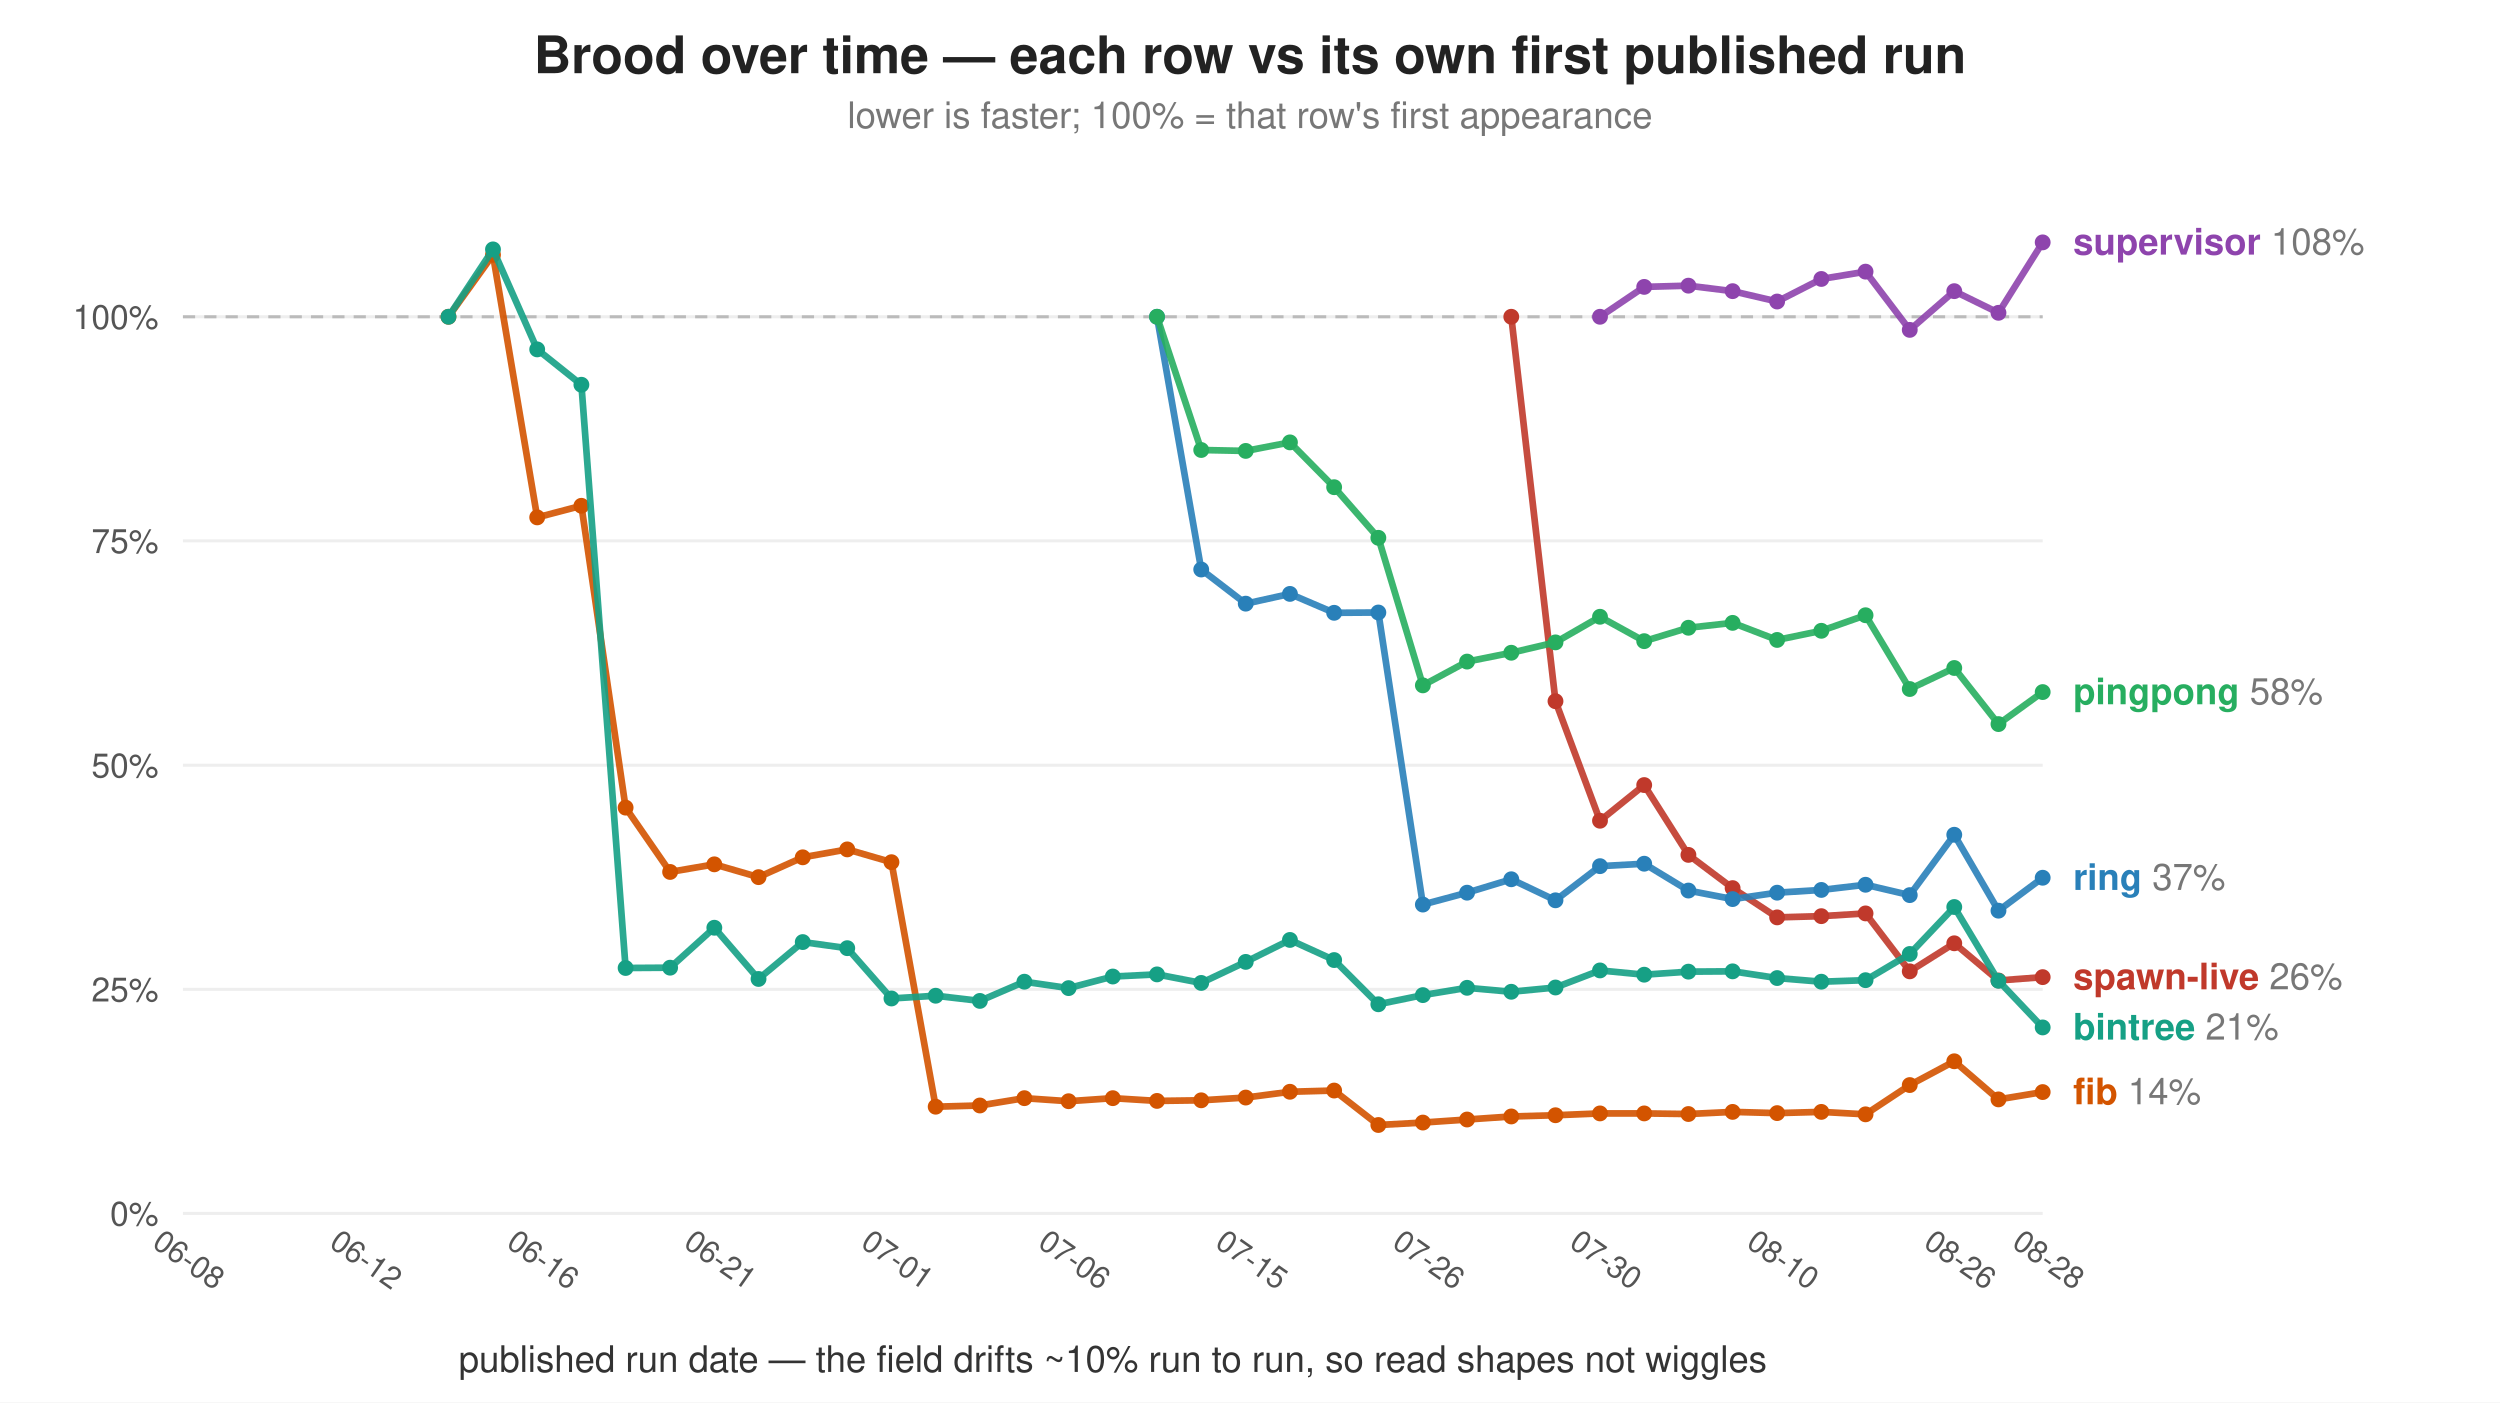
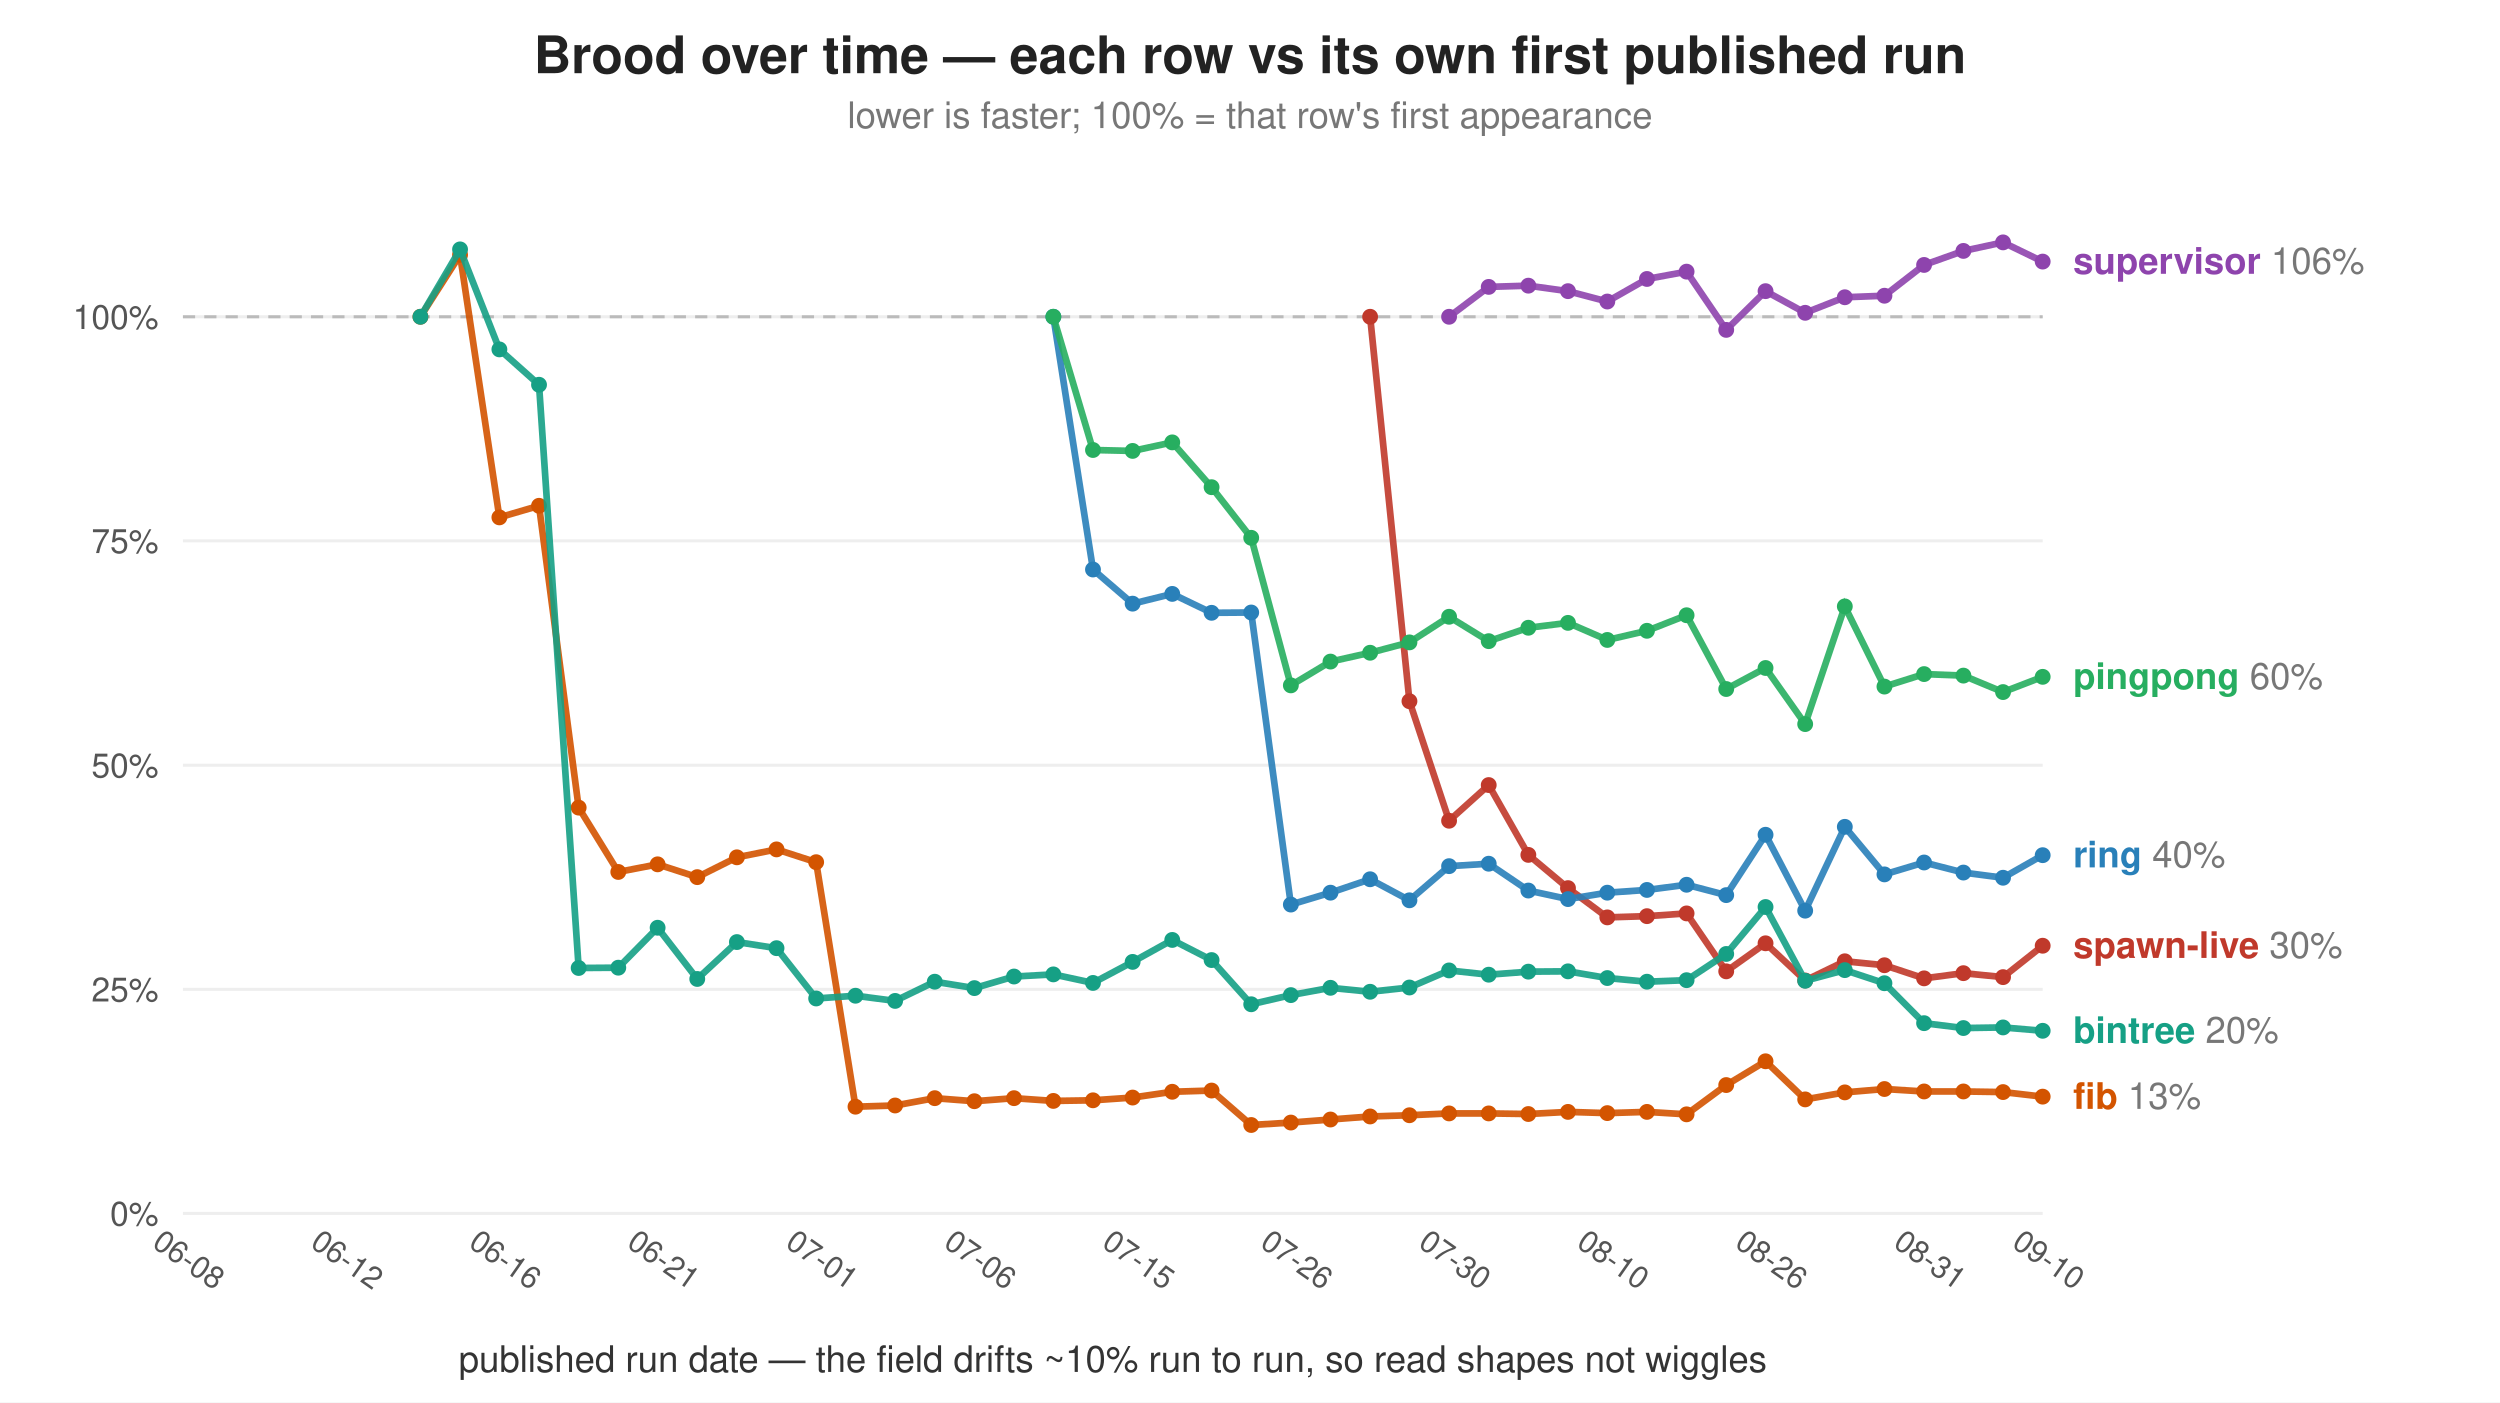
<svg xmlns="http://www.w3.org/2000/svg" width="820" height="460" viewBox="0 0 820 460" font-family="system-ui,Segoe UI,Helvetica,Arial,sans-serif">
  <rect width="820" height="460" fill="#ffffff" />
  <text x="410.0" y="24" text-anchor="middle" font-size="17" font-weight="700" fill="#222">Brood over time — each row vs its own first published run</text>
  <text x="410.0" y="42" text-anchor="middle" font-size="12" fill="#777">lower is faster; 100% = that row's first appearance</text>
  <line x1="60" y1="398.0" x2="670" y2="398.0" stroke="#eee" />
  <text x="52" y="402.0" text-anchor="end" font-size="11" fill="#555">0%</text>
  <line x1="60" y1="324.5" x2="670" y2="324.5" stroke="#eee" />
  <text x="52" y="328.5" text-anchor="end" font-size="11" fill="#555">25%</text>
  <line x1="60" y1="251.0" x2="670" y2="251.0" stroke="#eee" />
  <text x="52" y="255.0" text-anchor="end" font-size="11" fill="#555">50%</text>
  <line x1="60" y1="177.4" x2="670" y2="177.4" stroke="#eee" />
  <text x="52" y="181.4" text-anchor="end" font-size="11" fill="#555">75%</text>
  <line x1="60" y1="103.9" x2="670" y2="103.9" stroke="#eee" />
  <text x="52" y="107.9" text-anchor="end" font-size="11" fill="#555">100%</text>
  <line x1="60" y1="103.9" x2="670" y2="103.9" stroke="#bbb" stroke-dasharray="4,3" />
  <text x="60.0" y="416" text-anchor="middle" font-size="10" fill="#555" transform="rotate(35 60.0 416)">06-08</text>
-   <text x="118.1" y="416" text-anchor="middle" font-size="10" fill="#555" transform="rotate(35 118.1 416)">06-12</text>
-   <text x="176.2" y="416" text-anchor="middle" font-size="10" fill="#555" transform="rotate(35 176.2 416)">06-16</text>
-   <text x="234.3" y="416" text-anchor="middle" font-size="10" fill="#555" transform="rotate(35 234.3 416)">06-21</text>
-   <text x="292.4" y="416" text-anchor="middle" font-size="10" fill="#555" transform="rotate(35 292.4 416)">07-01</text>
-   <text x="350.5" y="416" text-anchor="middle" font-size="10" fill="#555" transform="rotate(35 350.5 416)">07-06</text>
-   <text x="408.6" y="416" text-anchor="middle" font-size="10" fill="#555" transform="rotate(35 408.6 416)">07-15</text>
-   <text x="466.7" y="416" text-anchor="middle" font-size="10" fill="#555" transform="rotate(35 466.7 416)">07-26</text>
-   <text x="524.8" y="416" text-anchor="middle" font-size="10" fill="#555" transform="rotate(35 524.8 416)">07-30</text>
-   <text x="582.9" y="416" text-anchor="middle" font-size="10" fill="#555" transform="rotate(35 582.9 416)">08-10</text>
-   <text x="641.0" y="416" text-anchor="middle" font-size="10" fill="#555" transform="rotate(35 641.0 416)">08-26</text>
-   <text x="670.0" y="416" text-anchor="middle" font-size="10" fill="#555" transform="rotate(35 670.0 416)">08-28</text>
-   <polyline fill="none" stroke="#c0392b" stroke-width="2.2" stroke-opacity="0.9" points="495.7,103.9 510.2,230.0 524.8,269.2 539.3,257.5 553.8,280.4 568.3,291.3 582.9,300.9 597.4,300.5 611.9,299.6 626.4,318.6 641.0,309.4 655.5,321.6 670.0,320.5" />
-   <circle cx="495.7" cy="103.9" r="2.6" fill="#c0392b" />
-   <circle cx="510.2" cy="230.0" r="2.6" fill="#c0392b" />
-   <circle cx="524.8" cy="269.2" r="2.6" fill="#c0392b" />
-   <circle cx="539.3" cy="257.5" r="2.6" fill="#c0392b" />
-   <circle cx="553.8" cy="280.4" r="2.6" fill="#c0392b" />
-   <circle cx="568.3" cy="291.3" r="2.6" fill="#c0392b" />
-   <circle cx="582.9" cy="300.9" r="2.6" fill="#c0392b" />
-   <circle cx="597.4" cy="300.5" r="2.6" fill="#c0392b" />
-   <circle cx="611.9" cy="299.6" r="2.6" fill="#c0392b" />
-   <circle cx="626.4" cy="318.6" r="2.6" fill="#c0392b" />
-   <circle cx="641.0" cy="309.4" r="2.6" fill="#c0392b" />
-   <circle cx="655.5" cy="321.6" r="2.6" fill="#c0392b" />
-   <circle cx="670.0" cy="320.5" r="2.6" fill="#c0392b" />
-   <polyline fill="none" stroke="#8e44ad" stroke-width="2.2" stroke-opacity="0.9" points="524.8,103.9 539.3,94.1 553.8,93.7 568.3,95.5 582.9,98.9 597.4,91.5 611.9,89.1 626.4,108.2 641.0,95.5 655.5,102.6 670.0,79.5" />
-   <circle cx="524.8" cy="103.9" r="2.6" fill="#8e44ad" />
-   <circle cx="539.3" cy="94.1" r="2.6" fill="#8e44ad" />
-   <circle cx="553.8" cy="93.7" r="2.6" fill="#8e44ad" />
-   <circle cx="568.3" cy="95.5" r="2.6" fill="#8e44ad" />
-   <circle cx="582.9" cy="98.9" r="2.6" fill="#8e44ad" />
-   <circle cx="597.4" cy="91.5" r="2.6" fill="#8e44ad" />
-   <circle cx="611.9" cy="89.1" r="2.6" fill="#8e44ad" />
-   <circle cx="626.4" cy="108.2" r="2.6" fill="#8e44ad" />
-   <circle cx="641.0" cy="95.5" r="2.6" fill="#8e44ad" />
-   <circle cx="655.5" cy="102.6" r="2.6" fill="#8e44ad" />
-   <circle cx="670.0" cy="79.5" r="2.6" fill="#8e44ad" />
-   <polyline fill="none" stroke="#2980b9" stroke-width="2.2" stroke-opacity="0.9" points="379.5,103.9 394.0,186.8 408.6,198.0 423.1,194.8 437.6,201.0 452.1,200.9 466.7,296.7 481.2,292.8 495.7,288.4 510.2,295.3 524.8,284.1 539.3,283.3 553.8,292.1 568.3,294.9 582.9,292.8 597.4,291.9 611.9,290.2 626.4,293.6 641.0,273.8 655.5,298.7 670.0,287.9" />
-   <circle cx="379.5" cy="103.9" r="2.6" fill="#2980b9" />
-   <circle cx="394.0" cy="186.8" r="2.6" fill="#2980b9" />
-   <circle cx="408.6" cy="198.0" r="2.6" fill="#2980b9" />
-   <circle cx="423.1" cy="194.8" r="2.6" fill="#2980b9" />
-   <circle cx="437.6" cy="201.0" r="2.6" fill="#2980b9" />
-   <circle cx="452.1" cy="200.9" r="2.6" fill="#2980b9" />
-   <circle cx="466.7" cy="296.7" r="2.6" fill="#2980b9" />
-   <circle cx="481.2" cy="292.8" r="2.6" fill="#2980b9" />
-   <circle cx="495.7" cy="288.4" r="2.6" fill="#2980b9" />
-   <circle cx="510.2" cy="295.3" r="2.6" fill="#2980b9" />
-   <circle cx="524.8" cy="284.1" r="2.6" fill="#2980b9" />
-   <circle cx="539.3" cy="283.3" r="2.6" fill="#2980b9" />
-   <circle cx="553.8" cy="292.1" r="2.6" fill="#2980b9" />
-   <circle cx="568.3" cy="294.9" r="2.6" fill="#2980b9" />
-   <circle cx="582.9" cy="292.8" r="2.6" fill="#2980b9" />
-   <circle cx="597.4" cy="291.9" r="2.6" fill="#2980b9" />
-   <circle cx="611.9" cy="290.2" r="2.6" fill="#2980b9" />
-   <circle cx="626.4" cy="293.6" r="2.6" fill="#2980b9" />
-   <circle cx="641.0" cy="273.8" r="2.6" fill="#2980b9" />
-   <circle cx="655.5" cy="298.7" r="2.6" fill="#2980b9" />
-   <circle cx="670.0" cy="287.9" r="2.6" fill="#2980b9" />
-   <polyline fill="none" stroke="#27ae60" stroke-width="2.2" stroke-opacity="0.9" points="379.5,103.9 394.0,147.6 408.6,147.9 423.1,145.1 437.6,159.8 452.1,176.4 466.7,224.8 481.2,217.0 495.7,214.1 510.2,210.7 524.8,202.3 539.3,210.3 553.8,205.9 568.3,204.3 582.9,209.9 597.4,206.9 611.9,201.8 626.4,226.0 641.0,219.1 655.5,237.5 670.0,227.0" />
-   <circle cx="379.5" cy="103.9" r="2.6" fill="#27ae60" />
-   <circle cx="394.0" cy="147.6" r="2.6" fill="#27ae60" />
-   <circle cx="408.6" cy="147.9" r="2.6" fill="#27ae60" />
-   <circle cx="423.1" cy="145.1" r="2.6" fill="#27ae60" />
-   <circle cx="437.6" cy="159.8" r="2.6" fill="#27ae60" />
-   <circle cx="452.1" cy="176.4" r="2.6" fill="#27ae60" />
-   <circle cx="466.7" cy="224.8" r="2.6" fill="#27ae60" />
-   <circle cx="481.2" cy="217.0" r="2.6" fill="#27ae60" />
-   <circle cx="495.7" cy="214.1" r="2.6" fill="#27ae60" />
-   <circle cx="510.2" cy="210.7" r="2.6" fill="#27ae60" />
-   <circle cx="524.8" cy="202.3" r="2.6" fill="#27ae60" />
-   <circle cx="539.3" cy="210.3" r="2.6" fill="#27ae60" />
-   <circle cx="553.8" cy="205.9" r="2.6" fill="#27ae60" />
-   <circle cx="568.3" cy="204.3" r="2.6" fill="#27ae60" />
-   <circle cx="582.9" cy="209.9" r="2.6" fill="#27ae60" />
-   <circle cx="597.4" cy="206.9" r="2.6" fill="#27ae60" />
-   <circle cx="611.9" cy="201.8" r="2.6" fill="#27ae60" />
-   <circle cx="626.4" cy="226.0" r="2.6" fill="#27ae60" />
-   <circle cx="641.0" cy="219.1" r="2.6" fill="#27ae60" />
-   <circle cx="655.5" cy="237.5" r="2.6" fill="#27ae60" />
-   <circle cx="670.0" cy="227.0" r="2.6" fill="#27ae60" />
-   <polyline fill="none" stroke="#d35400" stroke-width="2.2" stroke-opacity="0.9" points="147.1,103.9 161.7,83.6 176.2,169.7 190.7,165.9 205.2,264.9 219.8,286.0 234.3,283.5 248.8,287.7 263.3,281.2 277.9,278.6 292.4,282.8 306.9,363.0 321.4,362.6 336.0,360.2 350.5,361.2 365.0,360.2 379.5,361.1 394.0,360.9 408.6,360.0 423.1,358.1 437.6,357.7 452.1,369.0 466.7,368.2 481.2,367.2 495.7,366.2 510.2,365.8 524.8,365.2 539.3,365.2 553.8,365.4 568.3,364.7 582.9,365.1 597.4,364.7 611.9,365.5 626.4,355.9 641.0,348.1 655.5,360.6 670.0,358.2" />
-   <circle cx="147.1" cy="103.9" r="2.6" fill="#d35400" />
-   <circle cx="161.7" cy="83.6" r="2.6" fill="#d35400" />
-   <circle cx="176.2" cy="169.7" r="2.6" fill="#d35400" />
-   <circle cx="190.7" cy="165.9" r="2.6" fill="#d35400" />
-   <circle cx="205.2" cy="264.9" r="2.6" fill="#d35400" />
-   <circle cx="219.8" cy="286.0" r="2.6" fill="#d35400" />
-   <circle cx="234.3" cy="283.5" r="2.6" fill="#d35400" />
-   <circle cx="248.8" cy="287.7" r="2.6" fill="#d35400" />
-   <circle cx="263.3" cy="281.2" r="2.6" fill="#d35400" />
-   <circle cx="277.9" cy="278.6" r="2.6" fill="#d35400" />
-   <circle cx="292.4" cy="282.8" r="2.6" fill="#d35400" />
-   <circle cx="306.9" cy="363.0" r="2.6" fill="#d35400" />
-   <circle cx="321.4" cy="362.6" r="2.6" fill="#d35400" />
-   <circle cx="336.0" cy="360.2" r="2.6" fill="#d35400" />
-   <circle cx="350.5" cy="361.2" r="2.6" fill="#d35400" />
-   <circle cx="365.0" cy="360.2" r="2.6" fill="#d35400" />
-   <circle cx="379.5" cy="361.1" r="2.6" fill="#d35400" />
-   <circle cx="394.0" cy="360.9" r="2.6" fill="#d35400" />
-   <circle cx="408.6" cy="360.0" r="2.6" fill="#d35400" />
-   <circle cx="423.1" cy="358.1" r="2.6" fill="#d35400" />
-   <circle cx="437.6" cy="357.7" r="2.6" fill="#d35400" />
-   <circle cx="452.1" cy="369.0" r="2.6" fill="#d35400" />
-   <circle cx="466.7" cy="368.2" r="2.6" fill="#d35400" />
-   <circle cx="481.2" cy="367.2" r="2.6" fill="#d35400" />
-   <circle cx="495.7" cy="366.2" r="2.6" fill="#d35400" />
-   <circle cx="510.2" cy="365.8" r="2.6" fill="#d35400" />
-   <circle cx="524.8" cy="365.2" r="2.6" fill="#d35400" />
-   <circle cx="539.3" cy="365.2" r="2.6" fill="#d35400" />
-   <circle cx="553.8" cy="365.4" r="2.6" fill="#d35400" />
-   <circle cx="568.3" cy="364.7" r="2.6" fill="#d35400" />
-   <circle cx="582.9" cy="365.1" r="2.6" fill="#d35400" />
-   <circle cx="597.4" cy="364.7" r="2.6" fill="#d35400" />
-   <circle cx="611.9" cy="365.5" r="2.6" fill="#d35400" />
-   <circle cx="626.4" cy="355.9" r="2.6" fill="#d35400" />
-   <circle cx="641.0" cy="348.1" r="2.6" fill="#d35400" />
-   <circle cx="655.5" cy="360.6" r="2.6" fill="#d35400" />
-   <circle cx="670.0" cy="358.2" r="2.6" fill="#d35400" />
-   <polyline fill="none" stroke="#16a085" stroke-width="2.2" stroke-opacity="0.9" points="147.1,103.9 161.7,81.8 176.2,114.6 190.7,126.2 205.2,317.5 219.8,317.4 234.3,304.3 248.8,321.1 263.3,309.0 277.9,311.0 292.4,327.5 306.9,326.6 321.4,328.3 336.0,322.0 350.5,324.1 365.0,320.3 379.5,319.6 394.0,322.4 408.6,315.5 423.1,308.3 437.6,314.9 452.1,329.4 466.7,326.4 481.2,324.0 495.7,325.3 510.2,323.9 524.8,318.3 539.3,319.7 553.8,318.7 568.3,318.6 582.9,320.8 597.4,322.0 611.9,321.5 626.4,312.9 641.0,297.5 655.5,321.7 670.0,337.0" />
-   <circle cx="147.1" cy="103.9" r="2.6" fill="#16a085" />
-   <circle cx="161.7" cy="81.8" r="2.6" fill="#16a085" />
-   <circle cx="176.2" cy="114.6" r="2.6" fill="#16a085" />
-   <circle cx="190.7" cy="126.2" r="2.6" fill="#16a085" />
-   <circle cx="205.2" cy="317.5" r="2.6" fill="#16a085" />
-   <circle cx="219.8" cy="317.4" r="2.6" fill="#16a085" />
-   <circle cx="234.3" cy="304.3" r="2.6" fill="#16a085" />
-   <circle cx="248.8" cy="321.1" r="2.6" fill="#16a085" />
-   <circle cx="263.3" cy="309.0" r="2.6" fill="#16a085" />
-   <circle cx="277.9" cy="311.0" r="2.6" fill="#16a085" />
-   <circle cx="292.4" cy="327.5" r="2.6" fill="#16a085" />
-   <circle cx="306.9" cy="326.6" r="2.6" fill="#16a085" />
-   <circle cx="321.4" cy="328.3" r="2.6" fill="#16a085" />
-   <circle cx="336.0" cy="322.0" r="2.6" fill="#16a085" />
-   <circle cx="350.5" cy="324.1" r="2.6" fill="#16a085" />
-   <circle cx="365.0" cy="320.3" r="2.6" fill="#16a085" />
-   <circle cx="379.5" cy="319.6" r="2.6" fill="#16a085" />
-   <circle cx="394.0" cy="322.4" r="2.6" fill="#16a085" />
-   <circle cx="408.6" cy="315.5" r="2.6" fill="#16a085" />
-   <circle cx="423.1" cy="308.3" r="2.6" fill="#16a085" />
-   <circle cx="437.6" cy="314.9" r="2.6" fill="#16a085" />
-   <circle cx="452.1" cy="329.4" r="2.6" fill="#16a085" />
-   <circle cx="466.7" cy="326.4" r="2.6" fill="#16a085" />
-   <circle cx="481.2" cy="324.0" r="2.6" fill="#16a085" />
-   <circle cx="495.7" cy="325.3" r="2.6" fill="#16a085" />
-   <circle cx="510.2" cy="323.9" r="2.6" fill="#16a085" />
-   <circle cx="524.8" cy="318.3" r="2.6" fill="#16a085" />
-   <circle cx="539.3" cy="319.7" r="2.6" fill="#16a085" />
-   <circle cx="553.8" cy="318.7" r="2.6" fill="#16a085" />
-   <circle cx="568.3" cy="318.6" r="2.6" fill="#16a085" />
-   <circle cx="582.9" cy="320.8" r="2.6" fill="#16a085" />
-   <circle cx="597.4" cy="322.0" r="2.6" fill="#16a085" />
-   <circle cx="611.9" cy="321.5" r="2.6" fill="#16a085" />
-   <circle cx="626.4" cy="312.9" r="2.6" fill="#16a085" />
-   <circle cx="641.0" cy="297.5" r="2.6" fill="#16a085" />
-   <circle cx="655.5" cy="321.7" r="2.6" fill="#16a085" />
-   <circle cx="670.0" cy="337.0" r="2.6" fill="#16a085" />
-   <text x="680" y="83.5" font-size="12" font-weight="600" fill="#8e44ad">supervisor <tspan font-weight="400" fill="#777">108%</tspan>
-   </text>
-   <text x="680" y="231.0" font-size="12" font-weight="600" fill="#27ae60">pingpong <tspan font-weight="400" fill="#777">58%</tspan>
-   </text>
-   <text x="680" y="291.9" font-size="12" font-weight="600" fill="#2980b9">ring <tspan font-weight="400" fill="#777">37%</tspan>
-   </text>
-   <text x="680" y="324.5" font-size="12" font-weight="600" fill="#c0392b">spawn-live <tspan font-weight="400" fill="#777">26%</tspan>
-   </text>
-   <text x="680" y="341.0" font-size="12" font-weight="600" fill="#16a085">bintree <tspan font-weight="400" fill="#777">21%</tspan>
-   </text>
-   <text x="680" y="362.2" font-size="12" font-weight="600" fill="#d35400">fib <tspan font-weight="400" fill="#777">14%</tspan>
+   <text x="111.9" y="416" text-anchor="middle" font-size="10" fill="#555" transform="rotate(35 111.9 416)">06-12</text>
+   <text x="163.8" y="416" text-anchor="middle" font-size="10" fill="#555" transform="rotate(35 163.8 416)">06-16</text>
+   <text x="215.7" y="416" text-anchor="middle" font-size="10" fill="#555" transform="rotate(35 215.7 416)">06-21</text>
+   <text x="267.7" y="416" text-anchor="middle" font-size="10" fill="#555" transform="rotate(35 267.7 416)">07-01</text>
+   <text x="319.6" y="416" text-anchor="middle" font-size="10" fill="#555" transform="rotate(35 319.6 416)">07-06</text>
+   <text x="371.5" y="416" text-anchor="middle" font-size="10" fill="#555" transform="rotate(35 371.5 416)">07-15</text>
+   <text x="423.4" y="416" text-anchor="middle" font-size="10" fill="#555" transform="rotate(35 423.4 416)">07-26</text>
+   <text x="475.3" y="416" text-anchor="middle" font-size="10" fill="#555" transform="rotate(35 475.3 416)">07-30</text>
+   <text x="527.2" y="416" text-anchor="middle" font-size="10" fill="#555" transform="rotate(35 527.2 416)">08-10</text>
+   <text x="579.1" y="416" text-anchor="middle" font-size="10" fill="#555" transform="rotate(35 579.1 416)">08-26</text>
+   <text x="631.1" y="416" text-anchor="middle" font-size="10" fill="#555" transform="rotate(35 631.1 416)">08-31</text>
+   <text x="670.0" y="416" text-anchor="middle" font-size="10" fill="#555" transform="rotate(35 670.0 416)">09-10</text>
+   <polyline fill="none" stroke="#c0392b" stroke-width="2.2" stroke-opacity="0.9" points="449.4,103.9 462.3,230.0 475.3,269.2 488.3,257.5 501.3,280.4 514.3,291.3 527.2,300.9 540.2,300.5 553.2,299.6 566.2,318.6 579.1,309.4 592.1,321.6 605.1,315.3 618.1,316.6 631.1,320.9 644.0,319.2 657.0,320.5 670.0,310.2" />
+   <circle cx="449.4" cy="103.9" r="2.6" fill="#c0392b" />
+   <circle cx="462.3" cy="230.0" r="2.6" fill="#c0392b" />
+   <circle cx="475.3" cy="269.2" r="2.6" fill="#c0392b" />
+   <circle cx="488.3" cy="257.5" r="2.6" fill="#c0392b" />
+   <circle cx="501.3" cy="280.4" r="2.6" fill="#c0392b" />
+   <circle cx="514.3" cy="291.3" r="2.6" fill="#c0392b" />
+   <circle cx="527.2" cy="300.9" r="2.6" fill="#c0392b" />
+   <circle cx="540.2" cy="300.5" r="2.6" fill="#c0392b" />
+   <circle cx="553.2" cy="299.6" r="2.6" fill="#c0392b" />
+   <circle cx="566.2" cy="318.6" r="2.6" fill="#c0392b" />
+   <circle cx="579.1" cy="309.4" r="2.6" fill="#c0392b" />
+   <circle cx="592.1" cy="321.6" r="2.6" fill="#c0392b" />
+   <circle cx="605.1" cy="315.3" r="2.6" fill="#c0392b" />
+   <circle cx="618.1" cy="316.6" r="2.6" fill="#c0392b" />
+   <circle cx="631.1" cy="320.9" r="2.6" fill="#c0392b" />
+   <circle cx="644.0" cy="319.2" r="2.6" fill="#c0392b" />
+   <circle cx="657.0" cy="320.5" r="2.6" fill="#c0392b" />
+   <circle cx="670.0" cy="310.2" r="2.6" fill="#c0392b" />
+   <polyline fill="none" stroke="#8e44ad" stroke-width="2.2" stroke-opacity="0.9" points="475.3,103.9 488.3,94.1 501.3,93.7 514.3,95.5 527.2,98.9 540.2,91.5 553.2,89.1 566.2,108.2 579.1,95.5 592.1,102.6 605.1,97.5 618.1,97.0 631.1,86.9 644.0,82.3 657.0,79.5 670.0,85.8" />
+   <circle cx="475.3" cy="103.9" r="2.6" fill="#8e44ad" />
+   <circle cx="488.3" cy="94.1" r="2.6" fill="#8e44ad" />
+   <circle cx="501.3" cy="93.7" r="2.6" fill="#8e44ad" />
+   <circle cx="514.3" cy="95.5" r="2.6" fill="#8e44ad" />
+   <circle cx="527.2" cy="98.9" r="2.6" fill="#8e44ad" />
+   <circle cx="540.2" cy="91.5" r="2.6" fill="#8e44ad" />
+   <circle cx="553.2" cy="89.1" r="2.6" fill="#8e44ad" />
+   <circle cx="566.2" cy="108.2" r="2.6" fill="#8e44ad" />
+   <circle cx="579.1" cy="95.5" r="2.6" fill="#8e44ad" />
+   <circle cx="592.1" cy="102.6" r="2.6" fill="#8e44ad" />
+   <circle cx="605.1" cy="97.5" r="2.6" fill="#8e44ad" />
+   <circle cx="618.1" cy="97.0" r="2.6" fill="#8e44ad" />
+   <circle cx="631.1" cy="86.9" r="2.6" fill="#8e44ad" />
+   <circle cx="644.0" cy="82.3" r="2.6" fill="#8e44ad" />
+   <circle cx="657.0" cy="79.5" r="2.6" fill="#8e44ad" />
+   <circle cx="670.0" cy="85.8" r="2.6" fill="#8e44ad" />
+   <polyline fill="none" stroke="#2980b9" stroke-width="2.2" stroke-opacity="0.9" points="345.5,103.9 358.5,186.8 371.5,198.0 384.5,194.8 397.4,201.0 410.4,200.9 423.4,296.7 436.4,292.8 449.4,288.4 462.3,295.3 475.3,284.1 488.3,283.3 501.3,292.1 514.3,294.9 527.2,292.8 540.2,291.9 553.2,290.2 566.2,293.6 579.1,273.8 592.1,298.7 605.1,271.2 618.1,286.8 631.1,282.9 644.0,286.2 657.0,287.9 670.0,280.5" />
+   <circle cx="345.5" cy="103.9" r="2.6" fill="#2980b9" />
+   <circle cx="358.5" cy="186.8" r="2.6" fill="#2980b9" />
+   <circle cx="371.5" cy="198.0" r="2.6" fill="#2980b9" />
+   <circle cx="384.5" cy="194.8" r="2.6" fill="#2980b9" />
+   <circle cx="397.4" cy="201.0" r="2.6" fill="#2980b9" />
+   <circle cx="410.4" cy="200.9" r="2.6" fill="#2980b9" />
+   <circle cx="423.4" cy="296.7" r="2.6" fill="#2980b9" />
+   <circle cx="436.4" cy="292.8" r="2.6" fill="#2980b9" />
+   <circle cx="449.4" cy="288.4" r="2.6" fill="#2980b9" />
+   <circle cx="462.3" cy="295.3" r="2.6" fill="#2980b9" />
+   <circle cx="475.3" cy="284.1" r="2.6" fill="#2980b9" />
+   <circle cx="488.3" cy="283.3" r="2.6" fill="#2980b9" />
+   <circle cx="501.3" cy="292.1" r="2.6" fill="#2980b9" />
+   <circle cx="514.3" cy="294.9" r="2.6" fill="#2980b9" />
+   <circle cx="527.2" cy="292.8" r="2.6" fill="#2980b9" />
+   <circle cx="540.2" cy="291.9" r="2.6" fill="#2980b9" />
+   <circle cx="553.2" cy="290.2" r="2.6" fill="#2980b9" />
+   <circle cx="566.2" cy="293.6" r="2.6" fill="#2980b9" />
+   <circle cx="579.1" cy="273.8" r="2.6" fill="#2980b9" />
+   <circle cx="592.1" cy="298.7" r="2.6" fill="#2980b9" />
+   <circle cx="605.1" cy="271.2" r="2.6" fill="#2980b9" />
+   <circle cx="618.1" cy="286.8" r="2.6" fill="#2980b9" />
+   <circle cx="631.1" cy="282.9" r="2.6" fill="#2980b9" />
+   <circle cx="644.0" cy="286.2" r="2.6" fill="#2980b9" />
+   <circle cx="657.0" cy="287.9" r="2.6" fill="#2980b9" />
+   <circle cx="670.0" cy="280.5" r="2.6" fill="#2980b9" />
+   <polyline fill="none" stroke="#27ae60" stroke-width="2.2" stroke-opacity="0.9" points="345.5,103.9 358.5,147.6 371.5,147.9 384.5,145.1 397.4,159.8 410.4,176.4 423.4,224.8 436.4,217.0 449.4,214.1 462.3,210.7 475.3,202.3 488.3,210.3 501.3,205.9 514.3,204.3 527.2,209.9 540.2,206.9 553.2,201.8 566.2,226.0 579.1,219.1 592.1,237.5 605.1,198.9 618.1,225.2 631.1,221.1 644.0,221.6 657.0,227.0 670.0,222.0" />
+   <circle cx="345.5" cy="103.9" r="2.6" fill="#27ae60" />
+   <circle cx="358.5" cy="147.6" r="2.6" fill="#27ae60" />
+   <circle cx="371.5" cy="147.9" r="2.6" fill="#27ae60" />
+   <circle cx="384.5" cy="145.1" r="2.6" fill="#27ae60" />
+   <circle cx="397.4" cy="159.8" r="2.6" fill="#27ae60" />
+   <circle cx="410.4" cy="176.4" r="2.6" fill="#27ae60" />
+   <circle cx="423.4" cy="224.8" r="2.6" fill="#27ae60" />
+   <circle cx="436.4" cy="217.0" r="2.6" fill="#27ae60" />
+   <circle cx="449.4" cy="214.1" r="2.6" fill="#27ae60" />
+   <circle cx="462.3" cy="210.7" r="2.6" fill="#27ae60" />
+   <circle cx="475.3" cy="202.3" r="2.6" fill="#27ae60" />
+   <circle cx="488.3" cy="210.3" r="2.6" fill="#27ae60" />
+   <circle cx="501.3" cy="205.9" r="2.6" fill="#27ae60" />
+   <circle cx="514.3" cy="204.3" r="2.6" fill="#27ae60" />
+   <circle cx="527.2" cy="209.9" r="2.6" fill="#27ae60" />
+   <circle cx="540.2" cy="206.9" r="2.6" fill="#27ae60" />
+   <circle cx="553.2" cy="201.8" r="2.6" fill="#27ae60" />
+   <circle cx="566.2" cy="226.0" r="2.6" fill="#27ae60" />
+   <circle cx="579.1" cy="219.1" r="2.6" fill="#27ae60" />
+   <circle cx="592.1" cy="237.5" r="2.6" fill="#27ae60" />
+   <circle cx="605.1" cy="198.9" r="2.6" fill="#27ae60" />
+   <circle cx="618.1" cy="225.2" r="2.6" fill="#27ae60" />
+   <circle cx="631.1" cy="221.1" r="2.6" fill="#27ae60" />
+   <circle cx="644.0" cy="221.6" r="2.6" fill="#27ae60" />
+   <circle cx="657.0" cy="227.0" r="2.6" fill="#27ae60" />
+   <circle cx="670.0" cy="222.0" r="2.6" fill="#27ae60" />
+   <polyline fill="none" stroke="#d35400" stroke-width="2.2" stroke-opacity="0.9" points="137.9,103.9 150.9,83.6 163.8,169.7 176.8,165.9 189.8,264.9 202.8,286.0 215.7,283.5 228.7,287.7 241.7,281.2 254.7,278.6 267.7,282.8 280.6,363.0 293.6,362.6 306.6,360.2 319.6,361.2 332.6,360.2 345.5,361.1 358.5,360.9 371.5,360.0 384.5,358.1 397.4,357.7 410.4,369.0 423.4,368.2 436.4,367.2 449.4,366.2 462.3,365.8 475.3,365.2 488.3,365.2 501.3,365.4 514.3,364.7 527.2,365.1 540.2,364.7 553.2,365.5 566.2,355.9 579.1,348.1 592.1,360.6 605.1,358.3 618.1,357.2 631.1,358.0 644.0,358.0 657.0,358.2 670.0,359.7" />
+   <circle cx="137.9" cy="103.9" r="2.6" fill="#d35400" />
+   <circle cx="150.9" cy="83.6" r="2.6" fill="#d35400" />
+   <circle cx="163.8" cy="169.7" r="2.6" fill="#d35400" />
+   <circle cx="176.8" cy="165.9" r="2.6" fill="#d35400" />
+   <circle cx="189.8" cy="264.9" r="2.6" fill="#d35400" />
+   <circle cx="202.8" cy="286.0" r="2.6" fill="#d35400" />
+   <circle cx="215.7" cy="283.5" r="2.6" fill="#d35400" />
+   <circle cx="228.7" cy="287.7" r="2.6" fill="#d35400" />
+   <circle cx="241.7" cy="281.2" r="2.6" fill="#d35400" />
+   <circle cx="254.7" cy="278.6" r="2.6" fill="#d35400" />
+   <circle cx="267.7" cy="282.8" r="2.6" fill="#d35400" />
+   <circle cx="280.6" cy="363.0" r="2.6" fill="#d35400" />
+   <circle cx="293.6" cy="362.6" r="2.6" fill="#d35400" />
+   <circle cx="306.6" cy="360.2" r="2.6" fill="#d35400" />
+   <circle cx="319.6" cy="361.2" r="2.6" fill="#d35400" />
+   <circle cx="332.6" cy="360.2" r="2.6" fill="#d35400" />
+   <circle cx="345.5" cy="361.1" r="2.6" fill="#d35400" />
+   <circle cx="358.5" cy="360.9" r="2.6" fill="#d35400" />
+   <circle cx="371.5" cy="360.0" r="2.6" fill="#d35400" />
+   <circle cx="384.5" cy="358.1" r="2.6" fill="#d35400" />
+   <circle cx="397.4" cy="357.7" r="2.6" fill="#d35400" />
+   <circle cx="410.4" cy="369.0" r="2.6" fill="#d35400" />
+   <circle cx="423.4" cy="368.2" r="2.6" fill="#d35400" />
+   <circle cx="436.4" cy="367.2" r="2.6" fill="#d35400" />
+   <circle cx="449.4" cy="366.2" r="2.6" fill="#d35400" />
+   <circle cx="462.3" cy="365.8" r="2.6" fill="#d35400" />
+   <circle cx="475.3" cy="365.2" r="2.6" fill="#d35400" />
+   <circle cx="488.3" cy="365.2" r="2.6" fill="#d35400" />
+   <circle cx="501.3" cy="365.4" r="2.6" fill="#d35400" />
+   <circle cx="514.3" cy="364.7" r="2.6" fill="#d35400" />
+   <circle cx="527.2" cy="365.1" r="2.6" fill="#d35400" />
+   <circle cx="540.2" cy="364.7" r="2.6" fill="#d35400" />
+   <circle cx="553.2" cy="365.5" r="2.6" fill="#d35400" />
+   <circle cx="566.2" cy="355.9" r="2.6" fill="#d35400" />
+   <circle cx="579.1" cy="348.1" r="2.6" fill="#d35400" />
+   <circle cx="592.1" cy="360.6" r="2.6" fill="#d35400" />
+   <circle cx="605.1" cy="358.3" r="2.6" fill="#d35400" />
+   <circle cx="618.1" cy="357.2" r="2.6" fill="#d35400" />
+   <circle cx="631.1" cy="358.0" r="2.6" fill="#d35400" />
+   <circle cx="644.0" cy="358.0" r="2.6" fill="#d35400" />
+   <circle cx="657.0" cy="358.2" r="2.6" fill="#d35400" />
+   <circle cx="670.0" cy="359.7" r="2.6" fill="#d35400" />
+   <polyline fill="none" stroke="#16a085" stroke-width="2.2" stroke-opacity="0.9" points="137.9,103.9 150.9,81.8 163.8,114.6 176.8,126.2 189.8,317.5 202.8,317.4 215.7,304.3 228.7,321.1 241.7,309.0 254.7,311.0 267.7,327.5 280.6,326.6 293.6,328.3 306.6,322.0 319.6,324.1 332.6,320.3 345.5,319.6 358.5,322.4 371.5,315.5 384.5,308.3 397.4,314.9 410.4,329.4 423.4,326.4 436.4,324.0 449.4,325.3 462.3,323.9 475.3,318.3 488.3,319.7 501.3,318.7 514.3,318.6 527.2,320.8 540.2,322.0 553.2,321.5 566.2,312.9 579.1,297.5 592.1,321.7 605.1,318.2 618.1,322.5 631.1,335.6 644.0,337.2 657.0,337.0 670.0,338.1" />
+   <circle cx="137.9" cy="103.9" r="2.6" fill="#16a085" />
+   <circle cx="150.9" cy="81.8" r="2.6" fill="#16a085" />
+   <circle cx="163.8" cy="114.6" r="2.6" fill="#16a085" />
+   <circle cx="176.8" cy="126.2" r="2.6" fill="#16a085" />
+   <circle cx="189.8" cy="317.5" r="2.6" fill="#16a085" />
+   <circle cx="202.8" cy="317.4" r="2.6" fill="#16a085" />
+   <circle cx="215.7" cy="304.3" r="2.6" fill="#16a085" />
+   <circle cx="228.7" cy="321.1" r="2.6" fill="#16a085" />
+   <circle cx="241.7" cy="309.0" r="2.6" fill="#16a085" />
+   <circle cx="254.7" cy="311.0" r="2.6" fill="#16a085" />
+   <circle cx="267.7" cy="327.5" r="2.6" fill="#16a085" />
+   <circle cx="280.6" cy="326.6" r="2.6" fill="#16a085" />
+   <circle cx="293.6" cy="328.3" r="2.6" fill="#16a085" />
+   <circle cx="306.6" cy="322.0" r="2.6" fill="#16a085" />
+   <circle cx="319.6" cy="324.1" r="2.6" fill="#16a085" />
+   <circle cx="332.6" cy="320.3" r="2.6" fill="#16a085" />
+   <circle cx="345.5" cy="319.6" r="2.6" fill="#16a085" />
+   <circle cx="358.5" cy="322.4" r="2.6" fill="#16a085" />
+   <circle cx="371.5" cy="315.5" r="2.6" fill="#16a085" />
+   <circle cx="384.5" cy="308.3" r="2.6" fill="#16a085" />
+   <circle cx="397.4" cy="314.9" r="2.6" fill="#16a085" />
+   <circle cx="410.4" cy="329.4" r="2.6" fill="#16a085" />
+   <circle cx="423.4" cy="326.4" r="2.6" fill="#16a085" />
+   <circle cx="436.4" cy="324.0" r="2.6" fill="#16a085" />
+   <circle cx="449.4" cy="325.3" r="2.6" fill="#16a085" />
+   <circle cx="462.3" cy="323.9" r="2.6" fill="#16a085" />
+   <circle cx="475.3" cy="318.3" r="2.6" fill="#16a085" />
+   <circle cx="488.3" cy="319.7" r="2.6" fill="#16a085" />
+   <circle cx="501.3" cy="318.7" r="2.6" fill="#16a085" />
+   <circle cx="514.3" cy="318.6" r="2.6" fill="#16a085" />
+   <circle cx="527.2" cy="320.8" r="2.6" fill="#16a085" />
+   <circle cx="540.2" cy="322.0" r="2.6" fill="#16a085" />
+   <circle cx="553.2" cy="321.5" r="2.6" fill="#16a085" />
+   <circle cx="566.2" cy="312.9" r="2.6" fill="#16a085" />
+   <circle cx="579.1" cy="297.5" r="2.6" fill="#16a085" />
+   <circle cx="592.1" cy="321.7" r="2.6" fill="#16a085" />
+   <circle cx="605.1" cy="318.2" r="2.6" fill="#16a085" />
+   <circle cx="618.1" cy="322.5" r="2.6" fill="#16a085" />
+   <circle cx="631.1" cy="335.6" r="2.6" fill="#16a085" />
+   <circle cx="644.0" cy="337.2" r="2.6" fill="#16a085" />
+   <circle cx="657.0" cy="337.0" r="2.6" fill="#16a085" />
+   <circle cx="670.0" cy="338.1" r="2.6" fill="#16a085" />
+   <text x="680" y="89.8" font-size="12" font-weight="600" fill="#8e44ad">supervisor <tspan font-weight="400" fill="#777">106%</tspan>
+   </text>
+   <text x="680" y="226.0" font-size="12" font-weight="600" fill="#27ae60">pingpong <tspan font-weight="400" fill="#777">60%</tspan>
+   </text>
+   <text x="680" y="284.5" font-size="12" font-weight="600" fill="#2980b9">ring <tspan font-weight="400" fill="#777">40%</tspan>
+   </text>
+   <text x="680" y="314.2" font-size="12" font-weight="600" fill="#c0392b">spawn-live <tspan font-weight="400" fill="#777">30%</tspan>
+   </text>
+   <text x="680" y="342.1" font-size="12" font-weight="600" fill="#16a085">bintree <tspan font-weight="400" fill="#777">20%</tspan>
+   </text>
+   <text x="680" y="363.7" font-size="12" font-weight="600" fill="#d35400">fib <tspan font-weight="400" fill="#777">13%</tspan>
  </text>
  <text x="365.0" y="450" text-anchor="middle" font-size="12" fill="#333">published run date — the field drifts ~10% run to run, so read shapes not wiggles</text>
</svg>
